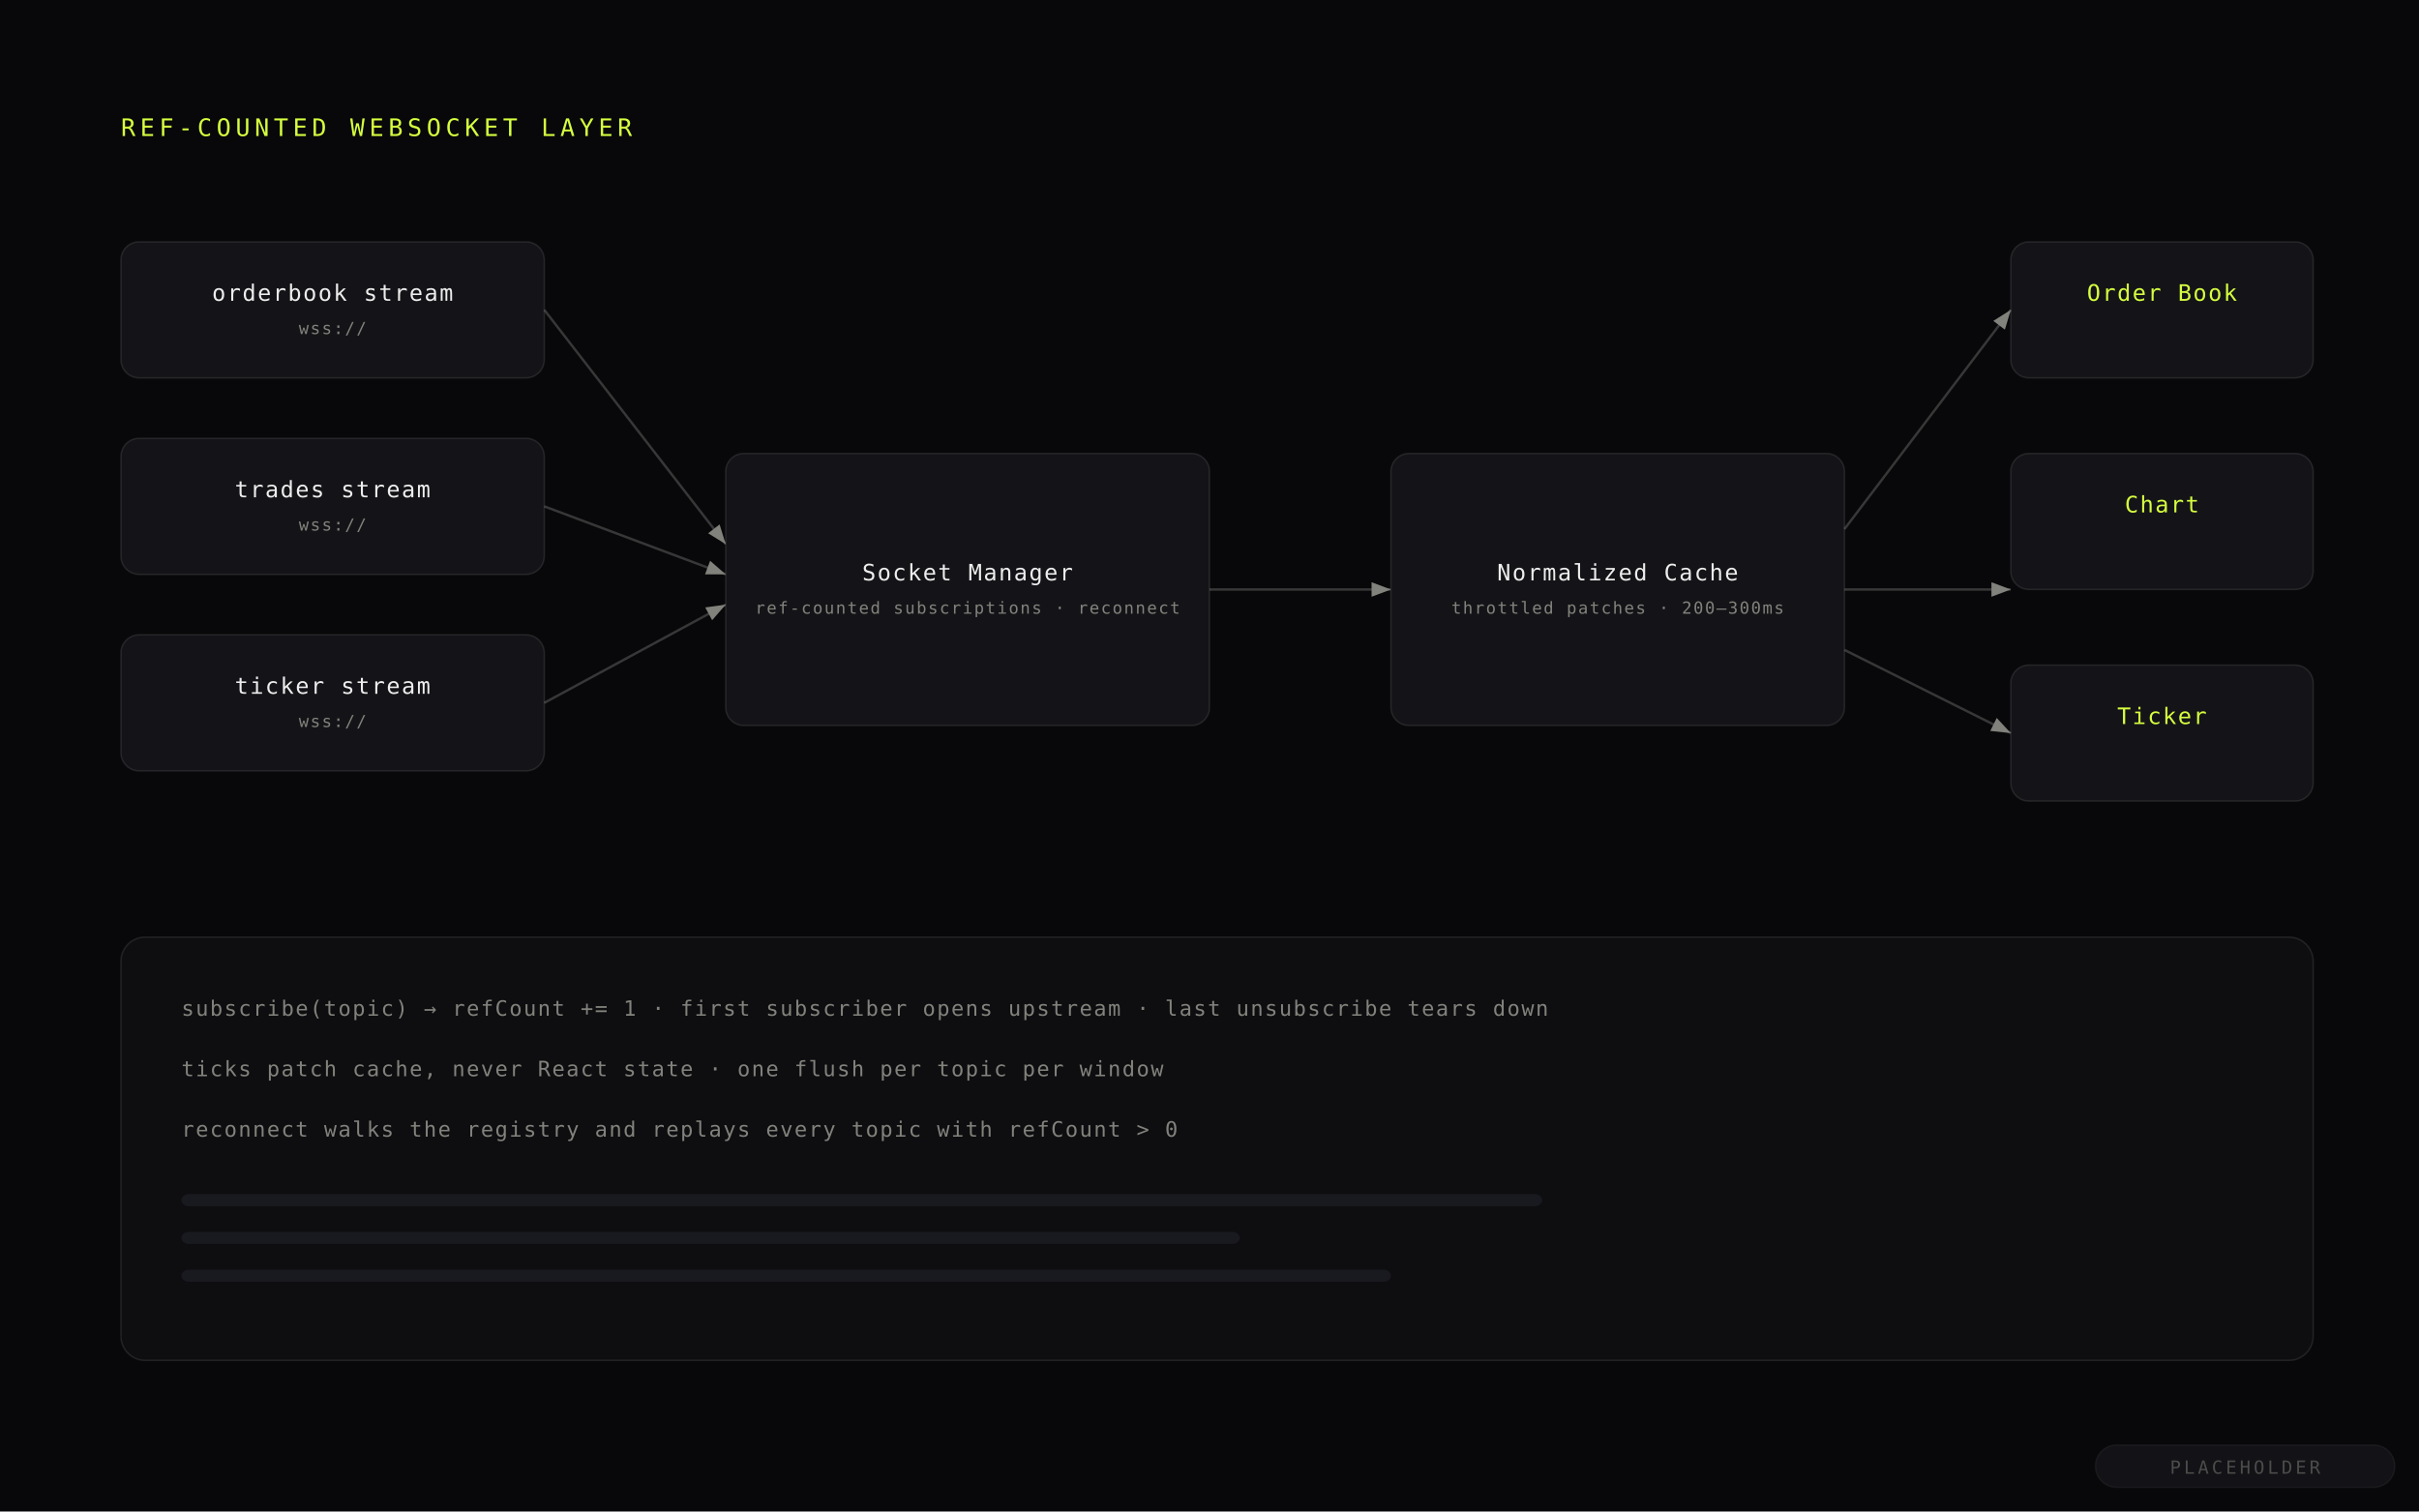
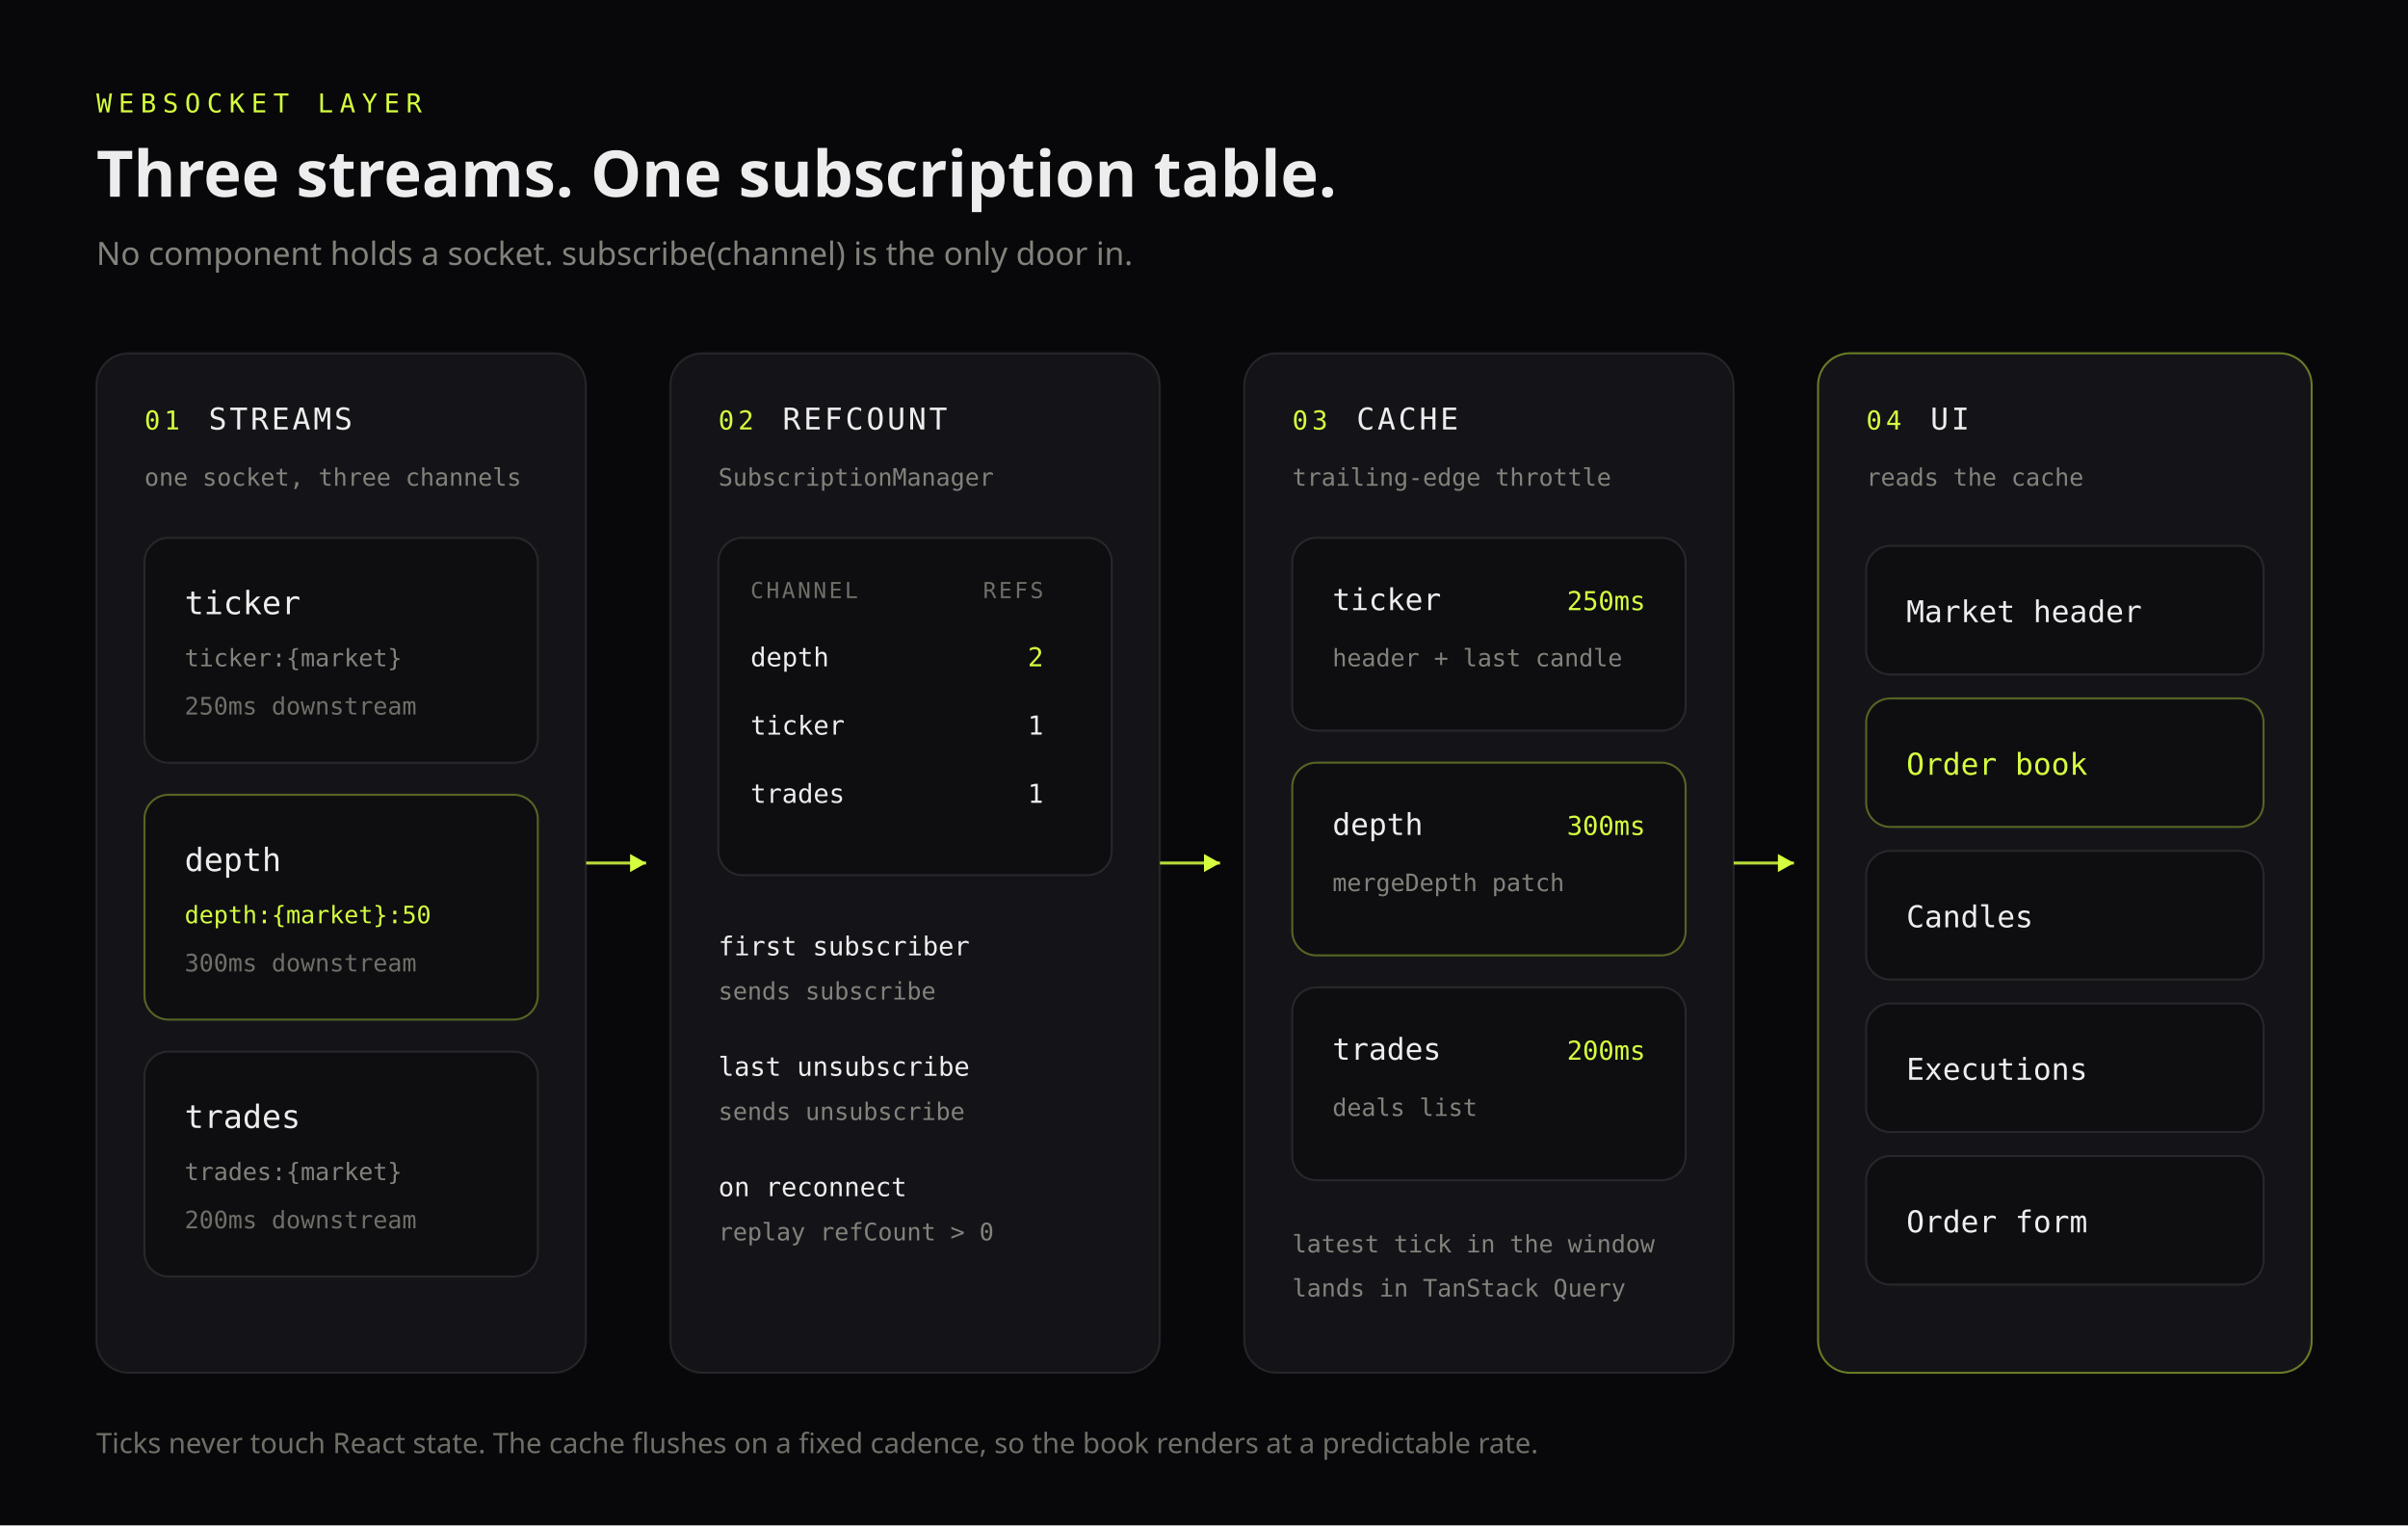
- <svg xmlns="http://www.w3.org/2000/svg" viewBox="0 0 1600 1000" font-family="ui-monospace,Menlo,monospace">
-   <rect width="1600" height="1000" fill="#08080a" />
-   <defs>
-     <marker id="ah" markerWidth="10" markerHeight="10" refX="8" refY="3" orient="auto">
-       <path d="M0,0L8,3L0,6Z" fill="#82827c" />
-     </marker>
-   </defs>
-   <text x="80" y="90" fill="#d6ff3f" font-size="16" text-anchor="start" letter-spacing="3">REF-COUNTED WEBSOCKET LAYER</text>
-   <rect x="80" y="160" width="280" height="90" rx="12" fill="#141418" stroke="rgba(245,245,240,0.10)" />
-   <text x="220" y="199" fill="#ededed" font-size="15" text-anchor="middle" letter-spacing="1">orderbook stream</text>
-   <text x="220" y="221" fill="#82827c" font-size="11" text-anchor="middle" letter-spacing="1">wss://</text>
-   <line x1="360" y1="205" x2="480" y2="360" stroke="rgba(245,245,240,0.2)" stroke-width="1.6" marker-end="url(#ah)" />
-   <rect x="80" y="290" width="280" height="90" rx="12" fill="#141418" stroke="rgba(245,245,240,0.10)" />
-   <text x="220" y="329" fill="#ededed" font-size="15" text-anchor="middle" letter-spacing="1">trades stream</text>
-   <text x="220" y="351" fill="#82827c" font-size="11" text-anchor="middle" letter-spacing="1">wss://</text>
-   <line x1="360" y1="335" x2="480" y2="380" stroke="rgba(245,245,240,0.2)" stroke-width="1.6" marker-end="url(#ah)" />
-   <rect x="80" y="420" width="280" height="90" rx="12" fill="#141418" stroke="rgba(245,245,240,0.10)" />
-   <text x="220" y="459" fill="#ededed" font-size="15" text-anchor="middle" letter-spacing="1">ticker stream</text>
-   <text x="220" y="481" fill="#82827c" font-size="11" text-anchor="middle" letter-spacing="1">wss://</text>
-   <line x1="360" y1="465" x2="480" y2="400" stroke="rgba(245,245,240,0.2)" stroke-width="1.6" marker-end="url(#ah)" />
-   <rect x="480" y="300" width="320" height="180" rx="12" fill="#141418" stroke="rgba(245,245,240,0.10)" />
-   <text x="640" y="384" fill="#ededed" font-size="15" text-anchor="middle" letter-spacing="1">Socket Manager</text>
-   <text x="640" y="406" fill="#82827c" font-size="11" text-anchor="middle" letter-spacing="1">ref-counted subscriptions · reconnect</text>
-   <line x1="800" y1="390" x2="920" y2="390" stroke="rgba(245,245,240,0.2)" stroke-width="1.6" marker-end="url(#ah)" />
-   <rect x="920" y="300" width="300" height="180" rx="12" fill="#141418" stroke="rgba(245,245,240,0.10)" />
-   <text x="1070" y="384" fill="#ededed" font-size="15" text-anchor="middle" letter-spacing="1">Normalized Cache</text>
-   <text x="1070" y="406" fill="#82827c" font-size="11" text-anchor="middle" letter-spacing="1">throttled patches · 200–300ms</text>
-   <line x1="1220" y1="390" x2="1330" y2="390" stroke="rgba(245,245,240,0.2)" stroke-width="1.6" marker-end="url(#ah)" />
-   <rect x="1330" y="160" width="200" height="90" rx="12" fill="#141418" stroke="rgba(245,245,240,0.10)" />
-   <text x="1430" y="199" fill="#d6ff3f" font-size="15" text-anchor="middle" letter-spacing="1">Order Book</text>
-   <rect x="1330" y="300" width="200" height="90" rx="12" fill="#141418" stroke="rgba(245,245,240,0.10)" />
-   <text x="1430" y="339" fill="#d6ff3f" font-size="15" text-anchor="middle" letter-spacing="1">Chart</text>
-   <rect x="1330" y="440" width="200" height="90" rx="12" fill="#141418" stroke="rgba(245,245,240,0.10)" />
-   <text x="1430" y="479" fill="#d6ff3f" font-size="15" text-anchor="middle" letter-spacing="1">Ticker</text>
-   <line x1="1220" y1="350" x2="1330" y2="205" stroke="rgba(245,245,240,0.2)" stroke-width="1.6" marker-end="url(#ah)" />
-   <line x1="1220" y1="430" x2="1330" y2="485" stroke="rgba(245,245,240,0.2)" stroke-width="1.6" marker-end="url(#ah)" />
-   <rect x="80" y="620" width="1450" height="280" rx="16" fill="#0e0e11" stroke="rgba(245,245,240,0.10)" />
-   <text x="120" y="672" fill="#82827c" font-size="14" text-anchor="start" letter-spacing="1">subscribe(topic) → refCount += 1 · first subscriber opens upstream · last unsubscribe tears down</text>
-   <text x="120" y="712" fill="#82827c" font-size="14" text-anchor="start" letter-spacing="1">ticks patch cache, never React state · one flush per topic per window</text>
-   <text x="120" y="752" fill="#82827c" font-size="14" text-anchor="start" letter-spacing="1">reconnect walks the registry and replays every topic with refCount &gt; 0</text>
-   <rect x="120" y="790" width="900" height="8" rx="5" fill="#191920" />
-   <rect x="120" y="815" width="700" height="8" rx="5" fill="#191920" />
-   <rect x="120" y="840" width="800" height="8" rx="5" fill="#191920" />
-   <g opacity="0.55">
-     <rect x="1386" y="956" width="198" height="28" rx="14" fill="#191920" stroke="rgba(245,245,240,0.10)" />
-     <text x="1485" y="975" fill="#82827c" font-size="12" text-anchor="middle" letter-spacing="2">PLACEHOLDER</text>
+ <svg xmlns="http://www.w3.org/2000/svg" viewBox="0 0 1200 760" role="img" aria-labelledby="title desc">
+   <rect width="1200" height="760" fill="#08080a" />
+   <text x="48" y="56" fill="#d6ff3f" font-family="ui-monospace, SFMono-Regular, Menlo, monospace" font-size="13" letter-spacing="3.2">WEBSOCKET LAYER</text>
+   <text x="48" y="98" fill="#ededed" font-family="ui-sans-serif, system-ui, sans-serif" font-size="32" font-weight="600">Three streams. One subscription table.</text>
+   <text x="48" y="132" fill="#82827c" font-family="ui-sans-serif, system-ui, sans-serif" font-size="16">No component holds a socket. subscribe(channel) is the only door in.</text>
+   <g fill="none" stroke="#d6ff3f" stroke-width="1.5" opacity="0.85">
+     <path d="M292 430 H322" />
+     <path d="M578 430 H608" />
+     <path d="M864 430 H894" />
  </g>
+   <g fill="#d6ff3f">
+     <path d="M322 430 l-8 -4.5 v9 z" />
+     <path d="M608 430 l-8 -4.5 v9 z" />
+     <path d="M894 430 l-8 -4.5 v9 z" />
+   </g>
+   <g font-family="ui-monospace, SFMono-Regular, Menlo, monospace">
+     <rect x="48" y="176" width="244" height="508" rx="16" fill="#141418" stroke="rgba(245,245,240,0.10)" />
+     <text x="72" y="214" fill="#d6ff3f" font-size="13" letter-spacing="2">01</text>
+     <text x="104" y="214" fill="#ededed" font-size="15" letter-spacing="1.4">STREAMS</text>
+     <text x="72" y="242" fill="#82827c" font-size="12">one socket, three channels</text>
+     <rect x="72" y="268" width="196" height="112" rx="12" fill="#0e0e11" stroke="rgba(245,245,240,0.10)" />
+     <text x="92" y="306" fill="#ededed" font-size="16">ticker</text>
+     <text x="92" y="332" fill="#82827c" font-size="12">ticker:{market}</text>
+     <text x="92" y="356" fill="#6f6f69" font-size="12">250ms downstream</text>
+     <rect x="72" y="396" width="196" height="112" rx="12" fill="#0e0e11" stroke="rgba(214,255,63,0.35)" />
+     <text x="92" y="434" fill="#ededed" font-size="16">depth</text>
+     <text x="92" y="460" fill="#d6ff3f" font-size="12">depth:{market}:50</text>
+     <text x="92" y="484" fill="#6f6f69" font-size="12">300ms downstream</text>
+     <rect x="72" y="524" width="196" height="112" rx="12" fill="#0e0e11" stroke="rgba(245,245,240,0.10)" />
+     <text x="92" y="562" fill="#ededed" font-size="16">trades</text>
+     <text x="92" y="588" fill="#82827c" font-size="12">trades:{market}</text>
+     <text x="92" y="612" fill="#6f6f69" font-size="12">200ms downstream</text>
+   </g>
+   <g font-family="ui-monospace, SFMono-Regular, Menlo, monospace">
+     <rect x="334" y="176" width="244" height="508" rx="16" fill="#141418" stroke="rgba(245,245,240,0.10)" />
+     <text x="358" y="214" fill="#d6ff3f" font-size="13" letter-spacing="2">02</text>
+     <text x="390" y="214" fill="#ededed" font-size="15" letter-spacing="1.4">REFCOUNT</text>
+     <text x="358" y="242" fill="#82827c" font-size="12">SubscriptionManager</text>
+     <rect x="358" y="268" width="196" height="168" rx="12" fill="#0e0e11" stroke="rgba(245,245,240,0.10)" />
+     <text x="374" y="298" fill="#6f6f69" font-size="11" letter-spacing="1.2">CHANNEL</text>
+     <text x="520" y="298" fill="#6f6f69" font-size="11" letter-spacing="1.2" text-anchor="end">REFS</text>
+     <text x="374" y="332" fill="#ededed" font-size="13">depth</text>
+     <text x="520" y="332" fill="#d6ff3f" font-size="13" text-anchor="end">2</text>
+     <text x="374" y="366" fill="#ededed" font-size="13">ticker</text>
+     <text x="520" y="366" fill="#ededed" font-size="13" text-anchor="end">1</text>
+     <text x="374" y="400" fill="#ededed" font-size="13">trades</text>
+     <text x="520" y="400" fill="#ededed" font-size="13" text-anchor="end">1</text>
+     <text x="358" y="476" fill="#ededed" font-size="13">first subscriber</text>
+     <text x="358" y="498" fill="#82827c" font-size="12">sends subscribe</text>
+     <text x="358" y="536" fill="#ededed" font-size="13">last unsubscribe</text>
+     <text x="358" y="558" fill="#82827c" font-size="12">sends unsubscribe</text>
+     <text x="358" y="596" fill="#ededed" font-size="13">on reconnect</text>
+     <text x="358" y="618" fill="#82827c" font-size="12">replay refCount &gt; 0</text>
+   </g>
+   <g font-family="ui-monospace, SFMono-Regular, Menlo, monospace">
+     <rect x="620" y="176" width="244" height="508" rx="16" fill="#141418" stroke="rgba(245,245,240,0.10)" />
+     <text x="644" y="214" fill="#d6ff3f" font-size="13" letter-spacing="2">03</text>
+     <text x="676" y="214" fill="#ededed" font-size="15" letter-spacing="1.4">CACHE</text>
+     <text x="644" y="242" fill="#82827c" font-size="12">trailing-edge throttle</text>
+     <rect x="644" y="268" width="196" height="96" rx="12" fill="#0e0e11" stroke="rgba(245,245,240,0.10)" />
+     <text x="664" y="304" fill="#ededed" font-size="15">ticker</text>
+     <text x="820" y="304" fill="#d6ff3f" font-size="13" text-anchor="end">250ms</text>
+     <text x="664" y="332" fill="#82827c" font-size="12">header + last candle</text>
+     <rect x="644" y="380" width="196" height="96" rx="12" fill="#0e0e11" stroke="rgba(214,255,63,0.35)" />
+     <text x="664" y="416" fill="#ededed" font-size="15">depth</text>
+     <text x="820" y="416" fill="#d6ff3f" font-size="13" text-anchor="end">300ms</text>
+     <text x="664" y="444" fill="#82827c" font-size="12">mergeDepth patch</text>
+     <rect x="644" y="492" width="196" height="96" rx="12" fill="#0e0e11" stroke="rgba(245,245,240,0.10)" />
+     <text x="664" y="528" fill="#ededed" font-size="15">trades</text>
+     <text x="820" y="528" fill="#d6ff3f" font-size="13" text-anchor="end">200ms</text>
+     <text x="664" y="556" fill="#82827c" font-size="12">deals list</text>
+     <text x="644" y="624" fill="#82827c" font-size="12">latest tick in the window</text>
+     <text x="644" y="646" fill="#82827c" font-size="12">lands in TanStack Query</text>
+   </g>
+   <g font-family="ui-monospace, SFMono-Regular, Menlo, monospace">
+     <rect x="906" y="176" width="246" height="508" rx="16" fill="#141418" stroke="rgba(214,255,63,0.45)" />
+     <text x="930" y="214" fill="#d6ff3f" font-size="13" letter-spacing="2">04</text>
+     <text x="962" y="214" fill="#ededed" font-size="15" letter-spacing="1.4">UI</text>
+     <text x="930" y="242" fill="#82827c" font-size="12">reads the cache</text>
+     <rect x="930" y="272" width="198" height="64" rx="12" fill="#0e0e11" stroke="rgba(245,245,240,0.10)" />
+     <text x="950" y="310" fill="#ededed" font-size="15">Market header</text>
+     <rect x="930" y="348" width="198" height="64" rx="12" fill="#0e0e11" stroke="rgba(214,255,63,0.35)" />
+     <text x="950" y="386" fill="#d6ff3f" font-size="15">Order book</text>
+     <rect x="930" y="424" width="198" height="64" rx="12" fill="#0e0e11" stroke="rgba(245,245,240,0.10)" />
+     <text x="950" y="462" fill="#ededed" font-size="15">Candles</text>
+     <rect x="930" y="500" width="198" height="64" rx="12" fill="#0e0e11" stroke="rgba(245,245,240,0.10)" />
+     <text x="950" y="538" fill="#ededed" font-size="15">Executions</text>
+     <rect x="930" y="576" width="198" height="64" rx="12" fill="#0e0e11" stroke="rgba(245,245,240,0.10)" />
+     <text x="950" y="614" fill="#ededed" font-size="15">Order form</text>
+   </g>
+   <text x="48" y="724" fill="#6f6f69" font-family="ui-sans-serif, system-ui, sans-serif" font-size="14">Ticks never touch React state. The cache flushes on a fixed cadence, so the book renders at a predictable rate.</text>
</svg>
